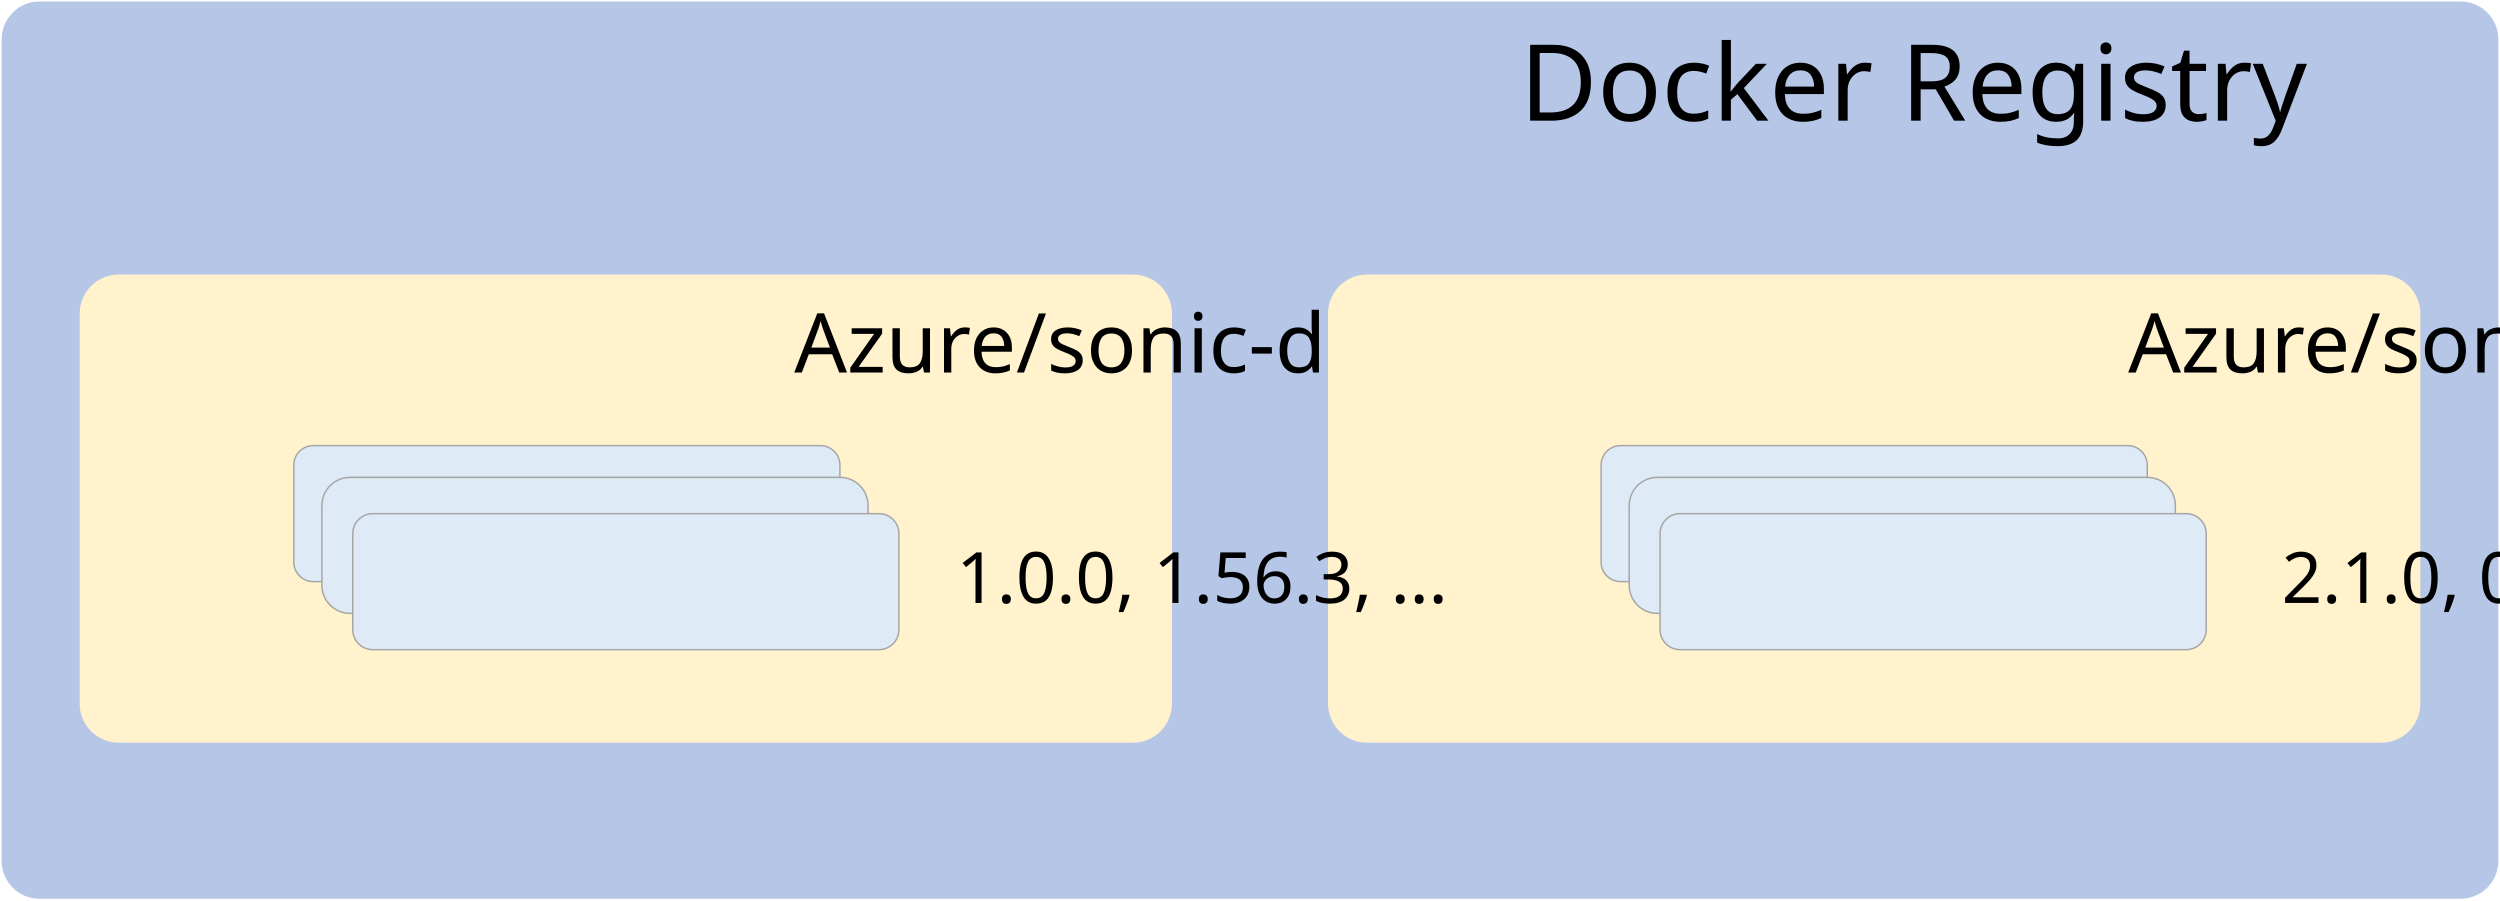
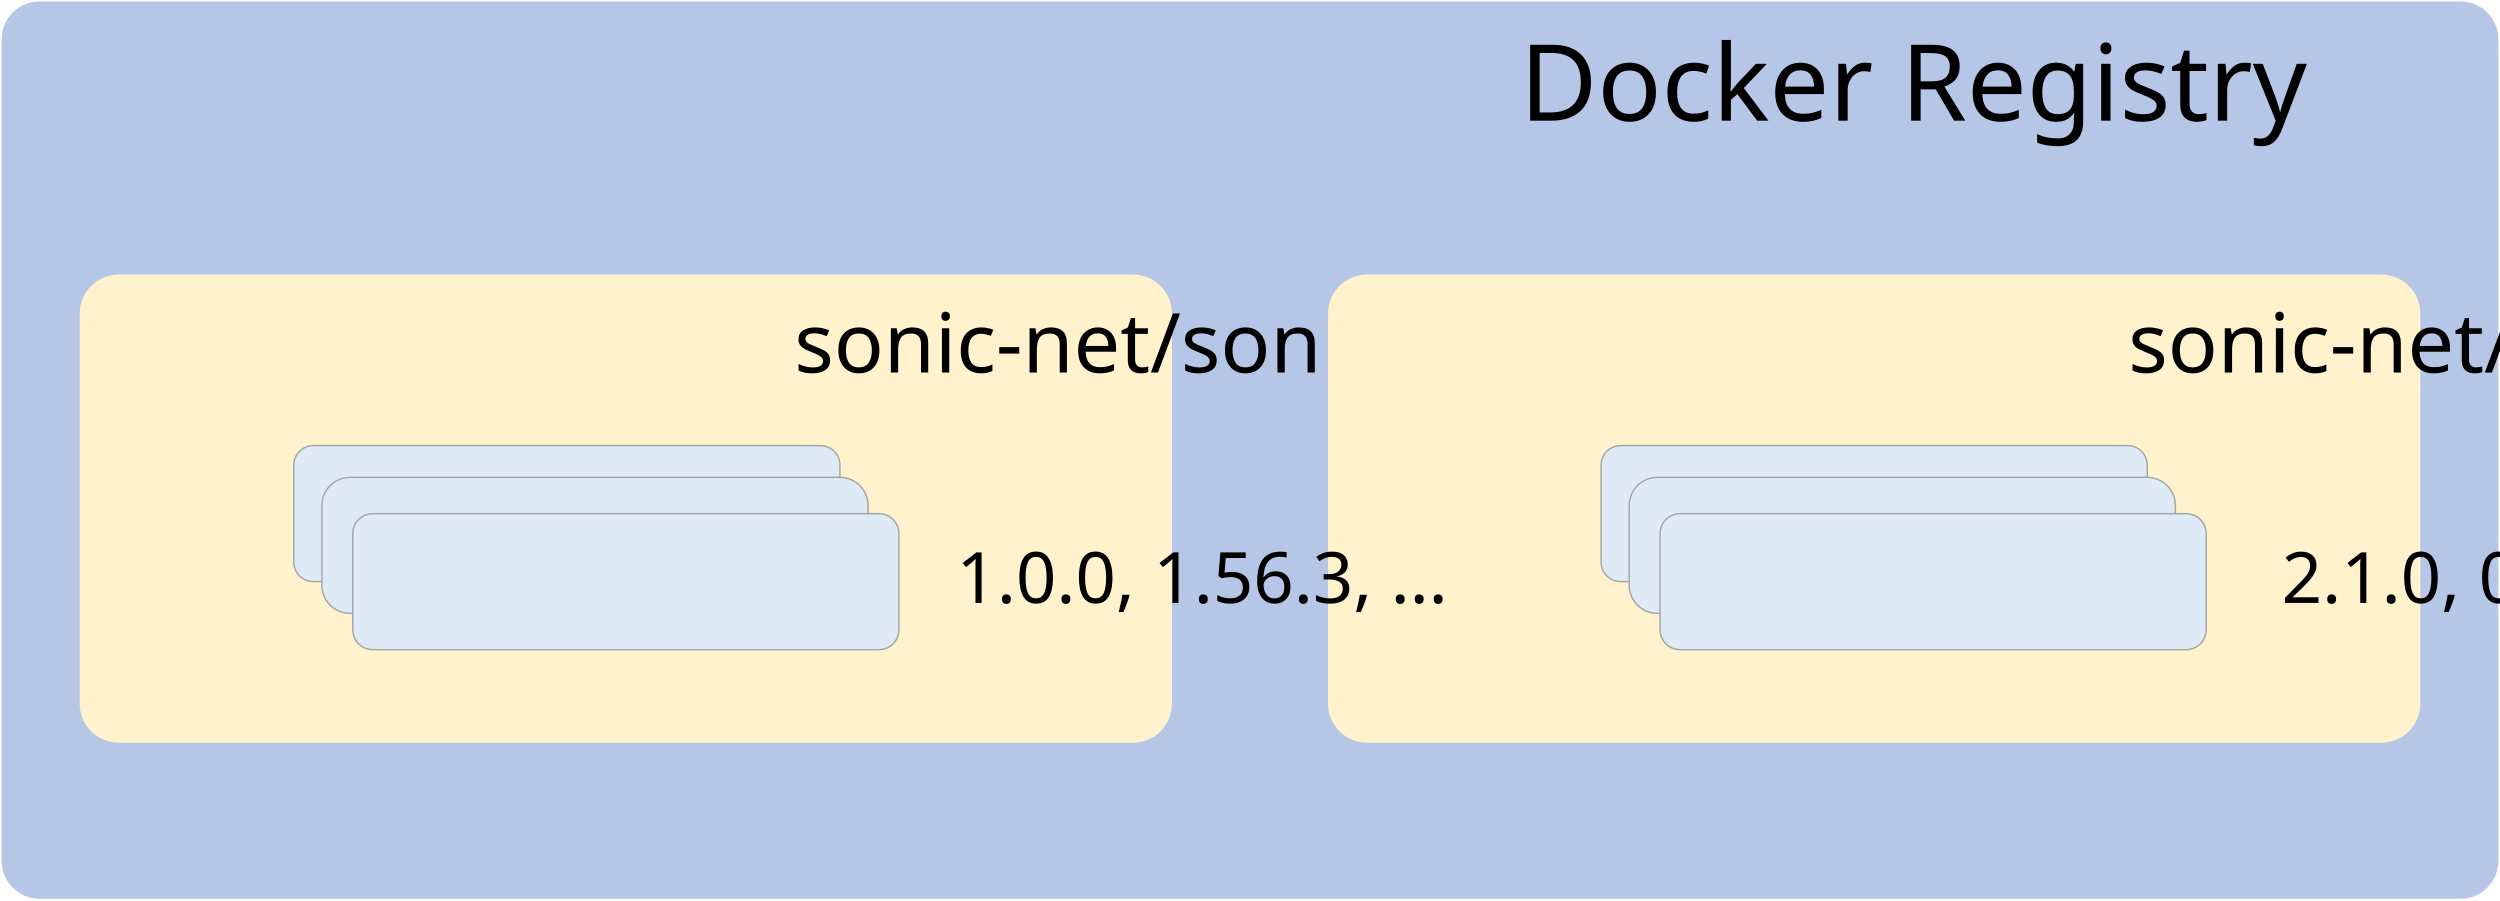
<svg xmlns="http://www.w3.org/2000/svg" xmlns:ns1="http://schemas.microsoft.com/visio/2003/SVGExtensions/" width="5.882in" height="2.118in" viewBox="0 0 423.5 152.516" xml:space="preserve" color-interpolation-filters="sRGB" class="st7">
  <ns1:documentProperties ns1:langID="1033" ns1:viewMarkup="false" />
  <style type="text/css">
	
		.st1 {fill:#b5c6e7;stroke:none;stroke-width:0.25}
		.st2 {fill:#000000;font-family:Calibri;font-size:1.5em}
		.st3 {fill:#fff2cc;stroke:none;stroke-width:0.25}
		.st4 {fill:#000000;font-family:Calibri;font-size:1.167em}
		.st5 {fill:#deebf6;stroke:#a5a5a5;stroke-width:0.25}
		.st6 {fill:#000000;font-family:Calibri;font-size:1em}
		.st7 {fill:none;fill-rule:evenodd;font-size:12px;overflow:visible;stroke-linecap:square;stroke-miterlimit:3}
	
	</style>
  <g ns1:mID="0" ns1:index="1" ns1:groupContext="foregroundPage">
    <ns1:pageProperties ns1:drawingScale="1" ns1:pageScale="1" ns1:drawingUnits="0" ns1:shadowOffsetX="9" ns1:shadowOffsetY="-9" />
    <g id="group14-1" transform="translate(0.249895,-0.25)" ns1:mID="14" ns1:groupContext="group">
      <g id="shape1-2" ns1:mID="1" ns1:groupContext="shape">
        <ns1:userDefs>
          <ns1:ud ns1:nameU="CTypeTopLeftSnip" ns1:prompt="" ns1:val="VT0(0):5" />
          <ns1:ud ns1:nameU="CTypeTopRightSnip" ns1:prompt="" ns1:val="VT0(0):5" />
          <ns1:ud ns1:nameU="CTypeBotLeftSnip" ns1:prompt="" ns1:val="VT0(0):5" />
          <ns1:ud ns1:nameU="CTypeBotRightSnip" ns1:prompt="" ns1:val="VT0(0):5" />
          <ns1:ud ns1:nameU="CornerLockHoriz" ns1:prompt="" ns1:val="VT0(1):5" />
          <ns1:ud ns1:nameU="CornerLockVert" ns1:prompt="" ns1:val="VT0(1):5" />
          <ns1:ud ns1:nameU="CornerLockDiag" ns1:prompt="" ns1:val="VT0(0):5" />
          <ns1:ud ns1:nameU="TopLeftOffset" ns1:prompt="" ns1:val="VT0(0.15):1" />
          <ns1:ud ns1:nameU="TopRightOffset" ns1:prompt="" ns1:val="VT0(0.15):1" />
          <ns1:ud ns1:nameU="BotLeftOffset" ns1:prompt="" ns1:val="VT0(0.15):1" />
          <ns1:ud ns1:nameU="BotRightOffset" ns1:prompt="" ns1:val="VT0(0.15):1" />
          <ns1:ud ns1:nameU="visVersion" ns1:prompt="" ns1:val="VT0(15):26" />
          <ns1:ud ns1:nameU="TopLeftOffset" ns1:prompt="" ns1:val="VT0(0.089015507800172):1" />
          <ns1:ud ns1:nameU="TopRightOffset" ns1:prompt="" ns1:val="VT0(0.089015507800172):1" />
          <ns1:ud ns1:nameU="BotLeftOffset" ns1:prompt="" ns1:val="VT0(0.089015507800172):1" />
          <ns1:ud ns1:nameU="BotRightOffset" ns1:prompt="" ns1:val="VT0(0.089015507800172):1" />
        </ns1:userDefs>
        <ns1:textBlock ns1:margins="rect(4,4,4,4)" ns1:verticalAlign="0" />
        <ns1:textRect cx="211.5" cy="76.508" width="423" height="152.016" />
        <path d="M6.41 152.52 L416.59 152.52 A6.409 6.409 -180 0 0 423 146.11 L423 6.91 A6.409 6.409 -180 0 0 416.59         0.5 L6.41 0.5 A6.409 6.409 -180 0 0 -0 6.91 L0 146.11 A6.409 6.409 -180 0 0 6.41 152.52 Z" class="st1" />
        <text x="154.26" y="20.7" class="st2" ns1:langID="1033">
          <ns1:paragraph ns1:horizAlign="1" />
          <ns1:tabList />Docker Registry</text>
      </g>
      <g id="group13-5" transform="translate(13.2188,-26.4375)" ns1:mID="13" ns1:groupContext="group">
        <g id="shape2-6" ns1:mID="2" ns1:groupContext="shape">
          <ns1:userDefs>
            <ns1:ud ns1:nameU="CTypeTopLeftSnip" ns1:prompt="" ns1:val="VT0(0):5" />
            <ns1:ud ns1:nameU="CTypeTopRightSnip" ns1:prompt="" ns1:val="VT0(0):5" />
            <ns1:ud ns1:nameU="CTypeBotLeftSnip" ns1:prompt="" ns1:val="VT0(0):5" />
            <ns1:ud ns1:nameU="CTypeBotRightSnip" ns1:prompt="" ns1:val="VT0(0):5" />
            <ns1:ud ns1:nameU="CornerLockHoriz" ns1:prompt="" ns1:val="VT0(1):5" />
            <ns1:ud ns1:nameU="CornerLockVert" ns1:prompt="" ns1:val="VT0(1):5" />
            <ns1:ud ns1:nameU="CornerLockDiag" ns1:prompt="" ns1:val="VT0(0):5" />
            <ns1:ud ns1:nameU="TopLeftOffset" ns1:prompt="" ns1:val="VT0(0.15):1" />
            <ns1:ud ns1:nameU="TopRightOffset" ns1:prompt="" ns1:val="VT0(0.15):1" />
            <ns1:ud ns1:nameU="BotLeftOffset" ns1:prompt="" ns1:val="VT0(0.15):1" />
            <ns1:ud ns1:nameU="BotRightOffset" ns1:prompt="" ns1:val="VT0(0.15):1" />
            <ns1:ud ns1:nameU="visVersion" ns1:prompt="" ns1:val="VT0(15):26" />
            <ns1:ud ns1:nameU="TopLeftOffset" ns1:prompt="" ns1:val="VT0(0.091797077446243):1" />
            <ns1:ud ns1:nameU="TopRightOffset" ns1:prompt="" ns1:val="VT0(0.091797077446243):1" />
            <ns1:ud ns1:nameU="BotLeftOffset" ns1:prompt="" ns1:val="VT0(0.091797077446243):1" />
            <ns1:ud ns1:nameU="BotRightOffset" ns1:prompt="" ns1:val="VT0(0.091797077446243):1" />
          </ns1:userDefs>
          <ns1:textBlock ns1:margins="rect(4,4,4,4)" ns1:verticalAlign="0" />
          <ns1:textRect cx="92.531" cy="112.859" width="185.07" height="79.312" />
          <path d="M6.61 152.52 L178.45 152.52 A6.609 6.609 -180 0 0 185.06 145.91 L185.06 79.81 A6.609 6.609 -180          0 0 178.45 73.2 L6.61 73.2 A6.609 6.609 -180 0 0 -0 79.81 L0 145.91 A6.609 6.609 -180 0          0 6.61 152.52 Z" class="st3" />
          <text x="26.41" y="89.8" class="st4" ns1:langID="1033">
            <ns1:paragraph ns1:horizAlign="1" />
-             <ns1:tabList />Azure/sonic-dhcp-relay</text>
+             <ns1:tabList />sonic-net/sonic-dhcp-relay</text>
        </g>
        <g id="shape3-9" ns1:mID="3" ns1:groupContext="shape" transform="translate(211.5,-2.84217E-14)">
          <ns1:userDefs>
            <ns1:ud ns1:nameU="CTypeTopLeftSnip" ns1:prompt="" ns1:val="VT0(0):5" />
            <ns1:ud ns1:nameU="CTypeTopRightSnip" ns1:prompt="" ns1:val="VT0(0):5" />
            <ns1:ud ns1:nameU="CTypeBotLeftSnip" ns1:prompt="" ns1:val="VT0(0):5" />
            <ns1:ud ns1:nameU="CTypeBotRightSnip" ns1:prompt="" ns1:val="VT0(0):5" />
            <ns1:ud ns1:nameU="CornerLockHoriz" ns1:prompt="" ns1:val="VT0(1):5" />
            <ns1:ud ns1:nameU="CornerLockVert" ns1:prompt="" ns1:val="VT0(1):5" />
            <ns1:ud ns1:nameU="CornerLockDiag" ns1:prompt="" ns1:val="VT0(0):5" />
            <ns1:ud ns1:nameU="TopLeftOffset" ns1:prompt="" ns1:val="VT0(0.15):1" />
            <ns1:ud ns1:nameU="TopRightOffset" ns1:prompt="" ns1:val="VT0(0.15):1" />
            <ns1:ud ns1:nameU="BotLeftOffset" ns1:prompt="" ns1:val="VT0(0.15):1" />
            <ns1:ud ns1:nameU="BotRightOffset" ns1:prompt="" ns1:val="VT0(0.15):1" />
            <ns1:ud ns1:nameU="visVersion" ns1:prompt="" ns1:val="VT0(15):26" />
            <ns1:ud ns1:nameU="TopLeftOffset" ns1:prompt="" ns1:val="VT0(0.091797230139826):1" />
            <ns1:ud ns1:nameU="TopRightOffset" ns1:prompt="" ns1:val="VT0(0.091797230139826):1" />
            <ns1:ud ns1:nameU="BotLeftOffset" ns1:prompt="" ns1:val="VT0(0.091797230139826):1" />
            <ns1:ud ns1:nameU="BotRightOffset" ns1:prompt="" ns1:val="VT0(0.091797230139826):1" />
          </ns1:userDefs>
          <ns1:textBlock ns1:margins="rect(4,4,4,4)" ns1:verticalAlign="0" />
          <ns1:textRect cx="92.531" cy="112.859" width="185.07" height="79.312" />
          <path d="M6.61 152.52 L178.45 152.52 A6.609 6.609 -180 0 0 185.06 145.91 L185.06 79.81 A6.609 6.609 -180          0 0 178.45 73.2 L6.61 73.2 A6.609 6.609 -180 0 0 0 79.81 L0 145.91 A6.609 6.609 -180 0 0          6.61 152.52 Z" class="st3" />
          <text x="40.91" y="89.8" class="st4" ns1:langID="1033">
            <ns1:paragraph ns1:horizAlign="1" />
-             <ns1:tabList />Azure/sonic-snmp</text>
+             <ns1:tabList />sonic-net/sonic-snmp</text>
        </g>
        <g id="group8-12" transform="translate(36.2747,-15.7666)" ns1:mID="8" ns1:groupContext="group">
          <g id="shape5-13" ns1:mID="5" ns1:groupContext="shape" transform="translate(0,-11.528)">
            <ns1:userDefs>
              <ns1:ud ns1:nameU="CTypeTopLeftSnip" ns1:prompt="" ns1:val="VT0(0):5" />
              <ns1:ud ns1:nameU="CTypeTopRightSnip" ns1:prompt="" ns1:val="VT0(0):5" />
              <ns1:ud ns1:nameU="CTypeBotLeftSnip" ns1:prompt="" ns1:val="VT0(0):5" />
              <ns1:ud ns1:nameU="CTypeBotRightSnip" ns1:prompt="" ns1:val="VT0(0):5" />
              <ns1:ud ns1:nameU="CornerLockHoriz" ns1:prompt="" ns1:val="VT0(1):5" />
              <ns1:ud ns1:nameU="CornerLockVert" ns1:prompt="" ns1:val="VT0(1):5" />
              <ns1:ud ns1:nameU="CornerLockDiag" ns1:prompt="" ns1:val="VT0(0):5" />
              <ns1:ud ns1:nameU="TopLeftOffset" ns1:prompt="" ns1:val="VT0(0.15):1" />
              <ns1:ud ns1:nameU="TopRightOffset" ns1:prompt="" ns1:val="VT0(0.15):1" />
              <ns1:ud ns1:nameU="BotLeftOffset" ns1:prompt="" ns1:val="VT0(0.15):1" />
              <ns1:ud ns1:nameU="BotRightOffset" ns1:prompt="" ns1:val="VT0(0.15):1" />
              <ns1:ud ns1:nameU="visVersion" ns1:prompt="" ns1:val="VT0(15):26" />
              <ns1:ud ns1:nameU="TopLeftOffset" ns1:prompt="" ns1:val="VT0(0.045898434471576):1" />
              <ns1:ud ns1:nameU="TopRightOffset" ns1:prompt="" ns1:val="VT0(0.045898434471576):1" />
              <ns1:ud ns1:nameU="BotLeftOffset" ns1:prompt="" ns1:val="VT0(0.045898434471576):1" />
              <ns1:ud ns1:nameU="BotRightOffset" ns1:prompt="" ns1:val="VT0(0.045898434471576):1" />
            </ns1:userDefs>
            <path d="M3.3 152.52 L89.23 152.52 A3.305 3.305 -180 0 0 92.53 149.21 L92.53 132.79 A3.305 3.305           -180 0 0 89.23 129.48 L3.3 129.48 A3.305 3.305 -180 0 0 -0 132.79 L0 149.21 A3.305 3.305           -180 0 0 3.3 152.52 Z" class="st5" />
          </g>
          <g id="shape6-15" ns1:mID="6" ns1:groupContext="shape" transform="translate(4.7649,-6.14826)">
            <ns1:userDefs>
              <ns1:ud ns1:nameU="CTypeTopLeftSnip" ns1:prompt="" ns1:val="VT0(0):5" />
              <ns1:ud ns1:nameU="CTypeTopRightSnip" ns1:prompt="" ns1:val="VT0(0):5" />
              <ns1:ud ns1:nameU="CTypeBotLeftSnip" ns1:prompt="" ns1:val="VT0(0):5" />
              <ns1:ud ns1:nameU="CTypeBotRightSnip" ns1:prompt="" ns1:val="VT0(0):5" />
              <ns1:ud ns1:nameU="CornerLockHoriz" ns1:prompt="" ns1:val="VT0(1):5" />
              <ns1:ud ns1:nameU="CornerLockVert" ns1:prompt="" ns1:val="VT0(1):5" />
              <ns1:ud ns1:nameU="CornerLockDiag" ns1:prompt="" ns1:val="VT0(0):5" />
              <ns1:ud ns1:nameU="TopLeftOffset" ns1:prompt="" ns1:val="VT0(0.15):1" />
              <ns1:ud ns1:nameU="TopRightOffset" ns1:prompt="" ns1:val="VT0(0.15):1" />
              <ns1:ud ns1:nameU="BotLeftOffset" ns1:prompt="" ns1:val="VT0(0.15):1" />
              <ns1:ud ns1:nameU="BotRightOffset" ns1:prompt="" ns1:val="VT0(0.15):1" />
              <ns1:ud ns1:nameU="visVersion" ns1:prompt="" ns1:val="VT0(15):26" />
              <ns1:ud ns1:nameU="TopLeftOffset" ns1:prompt="" ns1:val="VT0(0.066179143909613):1" />
              <ns1:ud ns1:nameU="TopRightOffset" ns1:prompt="" ns1:val="VT0(0.066179143909613):1" />
              <ns1:ud ns1:nameU="BotLeftOffset" ns1:prompt="" ns1:val="VT0(0.066179143909613):1" />
              <ns1:ud ns1:nameU="BotRightOffset" ns1:prompt="" ns1:val="VT0(0.066179143909613):1" />
            </ns1:userDefs>
            <path d="M4.76 152.52 L87.77 152.52 A4.765 4.765 -180 0 0 92.53 147.75 L92.53 134.25 A4.765 4.765           -180 0 0 87.77 129.48 L4.76 129.48 A4.765 4.765 -180 0 0 0 134.25 L0 147.75 A4.765 4.765           -180 0 0 4.76 152.52 Z" class="st5" />
          </g>
          <g id="shape7-17" ns1:mID="7" ns1:groupContext="shape" transform="translate(9.99092,0)">
            <ns1:userDefs>
              <ns1:ud ns1:nameU="CTypeTopLeftSnip" ns1:prompt="" ns1:val="VT0(0):5" />
              <ns1:ud ns1:nameU="CTypeTopRightSnip" ns1:prompt="" ns1:val="VT0(0):5" />
              <ns1:ud ns1:nameU="CTypeBotLeftSnip" ns1:prompt="" ns1:val="VT0(0):5" />
              <ns1:ud ns1:nameU="CTypeBotRightSnip" ns1:prompt="" ns1:val="VT0(0):5" />
              <ns1:ud ns1:nameU="CornerLockHoriz" ns1:prompt="" ns1:val="VT0(1):5" />
              <ns1:ud ns1:nameU="CornerLockVert" ns1:prompt="" ns1:val="VT0(1):5" />
              <ns1:ud ns1:nameU="CornerLockDiag" ns1:prompt="" ns1:val="VT0(0):5" />
              <ns1:ud ns1:nameU="TopLeftOffset" ns1:prompt="" ns1:val="VT0(0.15):1" />
              <ns1:ud ns1:nameU="TopRightOffset" ns1:prompt="" ns1:val="VT0(0.15):1" />
              <ns1:ud ns1:nameU="BotLeftOffset" ns1:prompt="" ns1:val="VT0(0.15):1" />
              <ns1:ud ns1:nameU="BotRightOffset" ns1:prompt="" ns1:val="VT0(0.15):1" />
              <ns1:ud ns1:nameU="visVersion" ns1:prompt="" ns1:val="VT0(15):26" />
              <ns1:ud ns1:nameU="TopLeftOffset" ns1:prompt="" ns1:val="VT0(0.046965844064886):1" />
              <ns1:ud ns1:nameU="TopRightOffset" ns1:prompt="" ns1:val="VT0(0.046965844064886):1" />
              <ns1:ud ns1:nameU="BotLeftOffset" ns1:prompt="" ns1:val="VT0(0.046965844064886):1" />
              <ns1:ud ns1:nameU="BotRightOffset" ns1:prompt="" ns1:val="VT0(0.046965844064886):1" />
            </ns1:userDefs>
            <ns1:textBlock ns1:margins="rect(4,4,4,4)" />
            <ns1:textRect cx="46.266" cy="140.999" width="92.54" height="23.033" />
            <path d="M3.38 152.52 L89.15 152.52 A3.381 3.381 -180 0 0 92.53 149.13 L92.53 132.86 A3.381 3.381           -180 0 0 89.15 129.48 L3.38 129.48 A3.381 3.381 -180 0 0 0 132.86 L0 149.13 A3.381 3.381           -180 0 0 3.38 152.52 Z" class="st5" />
            <text x="8.67" y="144.6" class="st6" ns1:langID="1033">
              <ns1:paragraph ns1:horizAlign="1" />
              <ns1:tabList />1.0.0, 1.56.3, ...</text>
          </g>
        </g>
        <g id="group9-20" transform="translate(257.766,-15.7666)" ns1:mID="9" ns1:groupContext="group">
          <g id="shape10-21" ns1:mID="10" ns1:groupContext="shape" transform="translate(0,-11.528)">
            <ns1:userDefs>
              <ns1:ud ns1:nameU="CTypeTopLeftSnip" ns1:prompt="" ns1:val="VT0(0):5" />
              <ns1:ud ns1:nameU="CTypeTopRightSnip" ns1:prompt="" ns1:val="VT0(0):5" />
              <ns1:ud ns1:nameU="CTypeBotLeftSnip" ns1:prompt="" ns1:val="VT0(0):5" />
              <ns1:ud ns1:nameU="CTypeBotRightSnip" ns1:prompt="" ns1:val="VT0(0):5" />
              <ns1:ud ns1:nameU="CornerLockHoriz" ns1:prompt="" ns1:val="VT0(1):5" />
              <ns1:ud ns1:nameU="CornerLockVert" ns1:prompt="" ns1:val="VT0(1):5" />
              <ns1:ud ns1:nameU="CornerLockDiag" ns1:prompt="" ns1:val="VT0(0):5" />
              <ns1:ud ns1:nameU="TopLeftOffset" ns1:prompt="" ns1:val="VT0(0.15):1" />
              <ns1:ud ns1:nameU="TopRightOffset" ns1:prompt="" ns1:val="VT0(0.15):1" />
              <ns1:ud ns1:nameU="BotLeftOffset" ns1:prompt="" ns1:val="VT0(0.15):1" />
              <ns1:ud ns1:nameU="BotRightOffset" ns1:prompt="" ns1:val="VT0(0.15):1" />
              <ns1:ud ns1:nameU="visVersion" ns1:prompt="" ns1:val="VT0(15):26" />
              <ns1:ud ns1:nameU="TopLeftOffset" ns1:prompt="" ns1:val="VT0(0.045898434471576):1" />
              <ns1:ud ns1:nameU="TopRightOffset" ns1:prompt="" ns1:val="VT0(0.045898434471576):1" />
              <ns1:ud ns1:nameU="BotLeftOffset" ns1:prompt="" ns1:val="VT0(0.045898434471576):1" />
              <ns1:ud ns1:nameU="BotRightOffset" ns1:prompt="" ns1:val="VT0(0.045898434471576):1" />
            </ns1:userDefs>
            <path d="M3.3 152.52 L89.23 152.52 A3.305 3.305 -180 0 0 92.53 149.21 L92.53 132.79 A3.305 3.305           -180 0 0 89.23 129.48 L3.3 129.48 A3.305 3.305 -180 0 0 -0 132.79 L0 149.21 A3.305 3.305           -180 0 0 3.3 152.52 Z" class="st5" />
          </g>
          <g id="shape11-23" ns1:mID="11" ns1:groupContext="shape" transform="translate(4.7649,-6.14826)">
            <ns1:userDefs>
              <ns1:ud ns1:nameU="CTypeTopLeftSnip" ns1:prompt="" ns1:val="VT0(0):5" />
              <ns1:ud ns1:nameU="CTypeTopRightSnip" ns1:prompt="" ns1:val="VT0(0):5" />
              <ns1:ud ns1:nameU="CTypeBotLeftSnip" ns1:prompt="" ns1:val="VT0(0):5" />
              <ns1:ud ns1:nameU="CTypeBotRightSnip" ns1:prompt="" ns1:val="VT0(0):5" />
              <ns1:ud ns1:nameU="CornerLockHoriz" ns1:prompt="" ns1:val="VT0(1):5" />
              <ns1:ud ns1:nameU="CornerLockVert" ns1:prompt="" ns1:val="VT0(1):5" />
              <ns1:ud ns1:nameU="CornerLockDiag" ns1:prompt="" ns1:val="VT0(0):5" />
              <ns1:ud ns1:nameU="TopLeftOffset" ns1:prompt="" ns1:val="VT0(0.15):1" />
              <ns1:ud ns1:nameU="TopRightOffset" ns1:prompt="" ns1:val="VT0(0.15):1" />
              <ns1:ud ns1:nameU="BotLeftOffset" ns1:prompt="" ns1:val="VT0(0.15):1" />
              <ns1:ud ns1:nameU="BotRightOffset" ns1:prompt="" ns1:val="VT0(0.15):1" />
              <ns1:ud ns1:nameU="visVersion" ns1:prompt="" ns1:val="VT0(15):26" />
              <ns1:ud ns1:nameU="TopLeftOffset" ns1:prompt="" ns1:val="VT0(0.066179143909613):1" />
              <ns1:ud ns1:nameU="TopRightOffset" ns1:prompt="" ns1:val="VT0(0.066179143909613):1" />
              <ns1:ud ns1:nameU="BotLeftOffset" ns1:prompt="" ns1:val="VT0(0.066179143909613):1" />
              <ns1:ud ns1:nameU="BotRightOffset" ns1:prompt="" ns1:val="VT0(0.066179143909613):1" />
            </ns1:userDefs>
            <path d="M4.76 152.52 L87.77 152.52 A4.765 4.765 -180 0 0 92.53 147.75 L92.53 134.25 A4.765 4.765           -180 0 0 87.77 129.48 L4.76 129.48 A4.765 4.765 -180 0 0 0 134.25 L0 147.75 A4.765 4.765           -180 0 0 4.76 152.52 Z" class="st5" />
          </g>
          <g id="shape12-25" ns1:mID="12" ns1:groupContext="shape" transform="translate(9.99092,0)">
            <ns1:userDefs>
              <ns1:ud ns1:nameU="CTypeTopLeftSnip" ns1:prompt="" ns1:val="VT0(0):5" />
              <ns1:ud ns1:nameU="CTypeTopRightSnip" ns1:prompt="" ns1:val="VT0(0):5" />
              <ns1:ud ns1:nameU="CTypeBotLeftSnip" ns1:prompt="" ns1:val="VT0(0):5" />
              <ns1:ud ns1:nameU="CTypeBotRightSnip" ns1:prompt="" ns1:val="VT0(0):5" />
              <ns1:ud ns1:nameU="CornerLockHoriz" ns1:prompt="" ns1:val="VT0(1):5" />
              <ns1:ud ns1:nameU="CornerLockVert" ns1:prompt="" ns1:val="VT0(1):5" />
              <ns1:ud ns1:nameU="CornerLockDiag" ns1:prompt="" ns1:val="VT0(0):5" />
              <ns1:ud ns1:nameU="TopLeftOffset" ns1:prompt="" ns1:val="VT0(0.15):1" />
              <ns1:ud ns1:nameU="TopRightOffset" ns1:prompt="" ns1:val="VT0(0.15):1" />
              <ns1:ud ns1:nameU="BotLeftOffset" ns1:prompt="" ns1:val="VT0(0.15):1" />
              <ns1:ud ns1:nameU="BotRightOffset" ns1:prompt="" ns1:val="VT0(0.15):1" />
              <ns1:ud ns1:nameU="visVersion" ns1:prompt="" ns1:val="VT0(15):26" />
              <ns1:ud ns1:nameU="TopLeftOffset" ns1:prompt="" ns1:val="VT0(0.046965844064886):1" />
              <ns1:ud ns1:nameU="TopRightOffset" ns1:prompt="" ns1:val="VT0(0.046965844064886):1" />
              <ns1:ud ns1:nameU="BotLeftOffset" ns1:prompt="" ns1:val="VT0(0.046965844064886):1" />
              <ns1:ud ns1:nameU="BotRightOffset" ns1:prompt="" ns1:val="VT0(0.046965844064886):1" />
            </ns1:userDefs>
            <ns1:textBlock ns1:margins="rect(4,4,4,4)" />
            <ns1:textRect cx="46.266" cy="140.999" width="92.54" height="23.033" />
            <path d="M3.38 152.52 L89.15 152.52 A3.381 3.381 -180 0 0 92.53 149.13 L92.53 132.86 A3.381 3.381           -180 0 0 89.15 129.48 L3.38 129.48 A3.381 3.381 -180 0 0 0 132.86 L0 149.13 A3.381 3.381           -180 0 0 3.38 152.52 Z" class="st5" />
            <text x="11.71" y="144.6" class="st6" ns1:langID="1033">
              <ns1:paragraph ns1:horizAlign="1" />
              <ns1:tabList />2.1.0, 0.9.1, ...</text>
          </g>
        </g>
      </g>
    </g>
  </g>
</svg>
